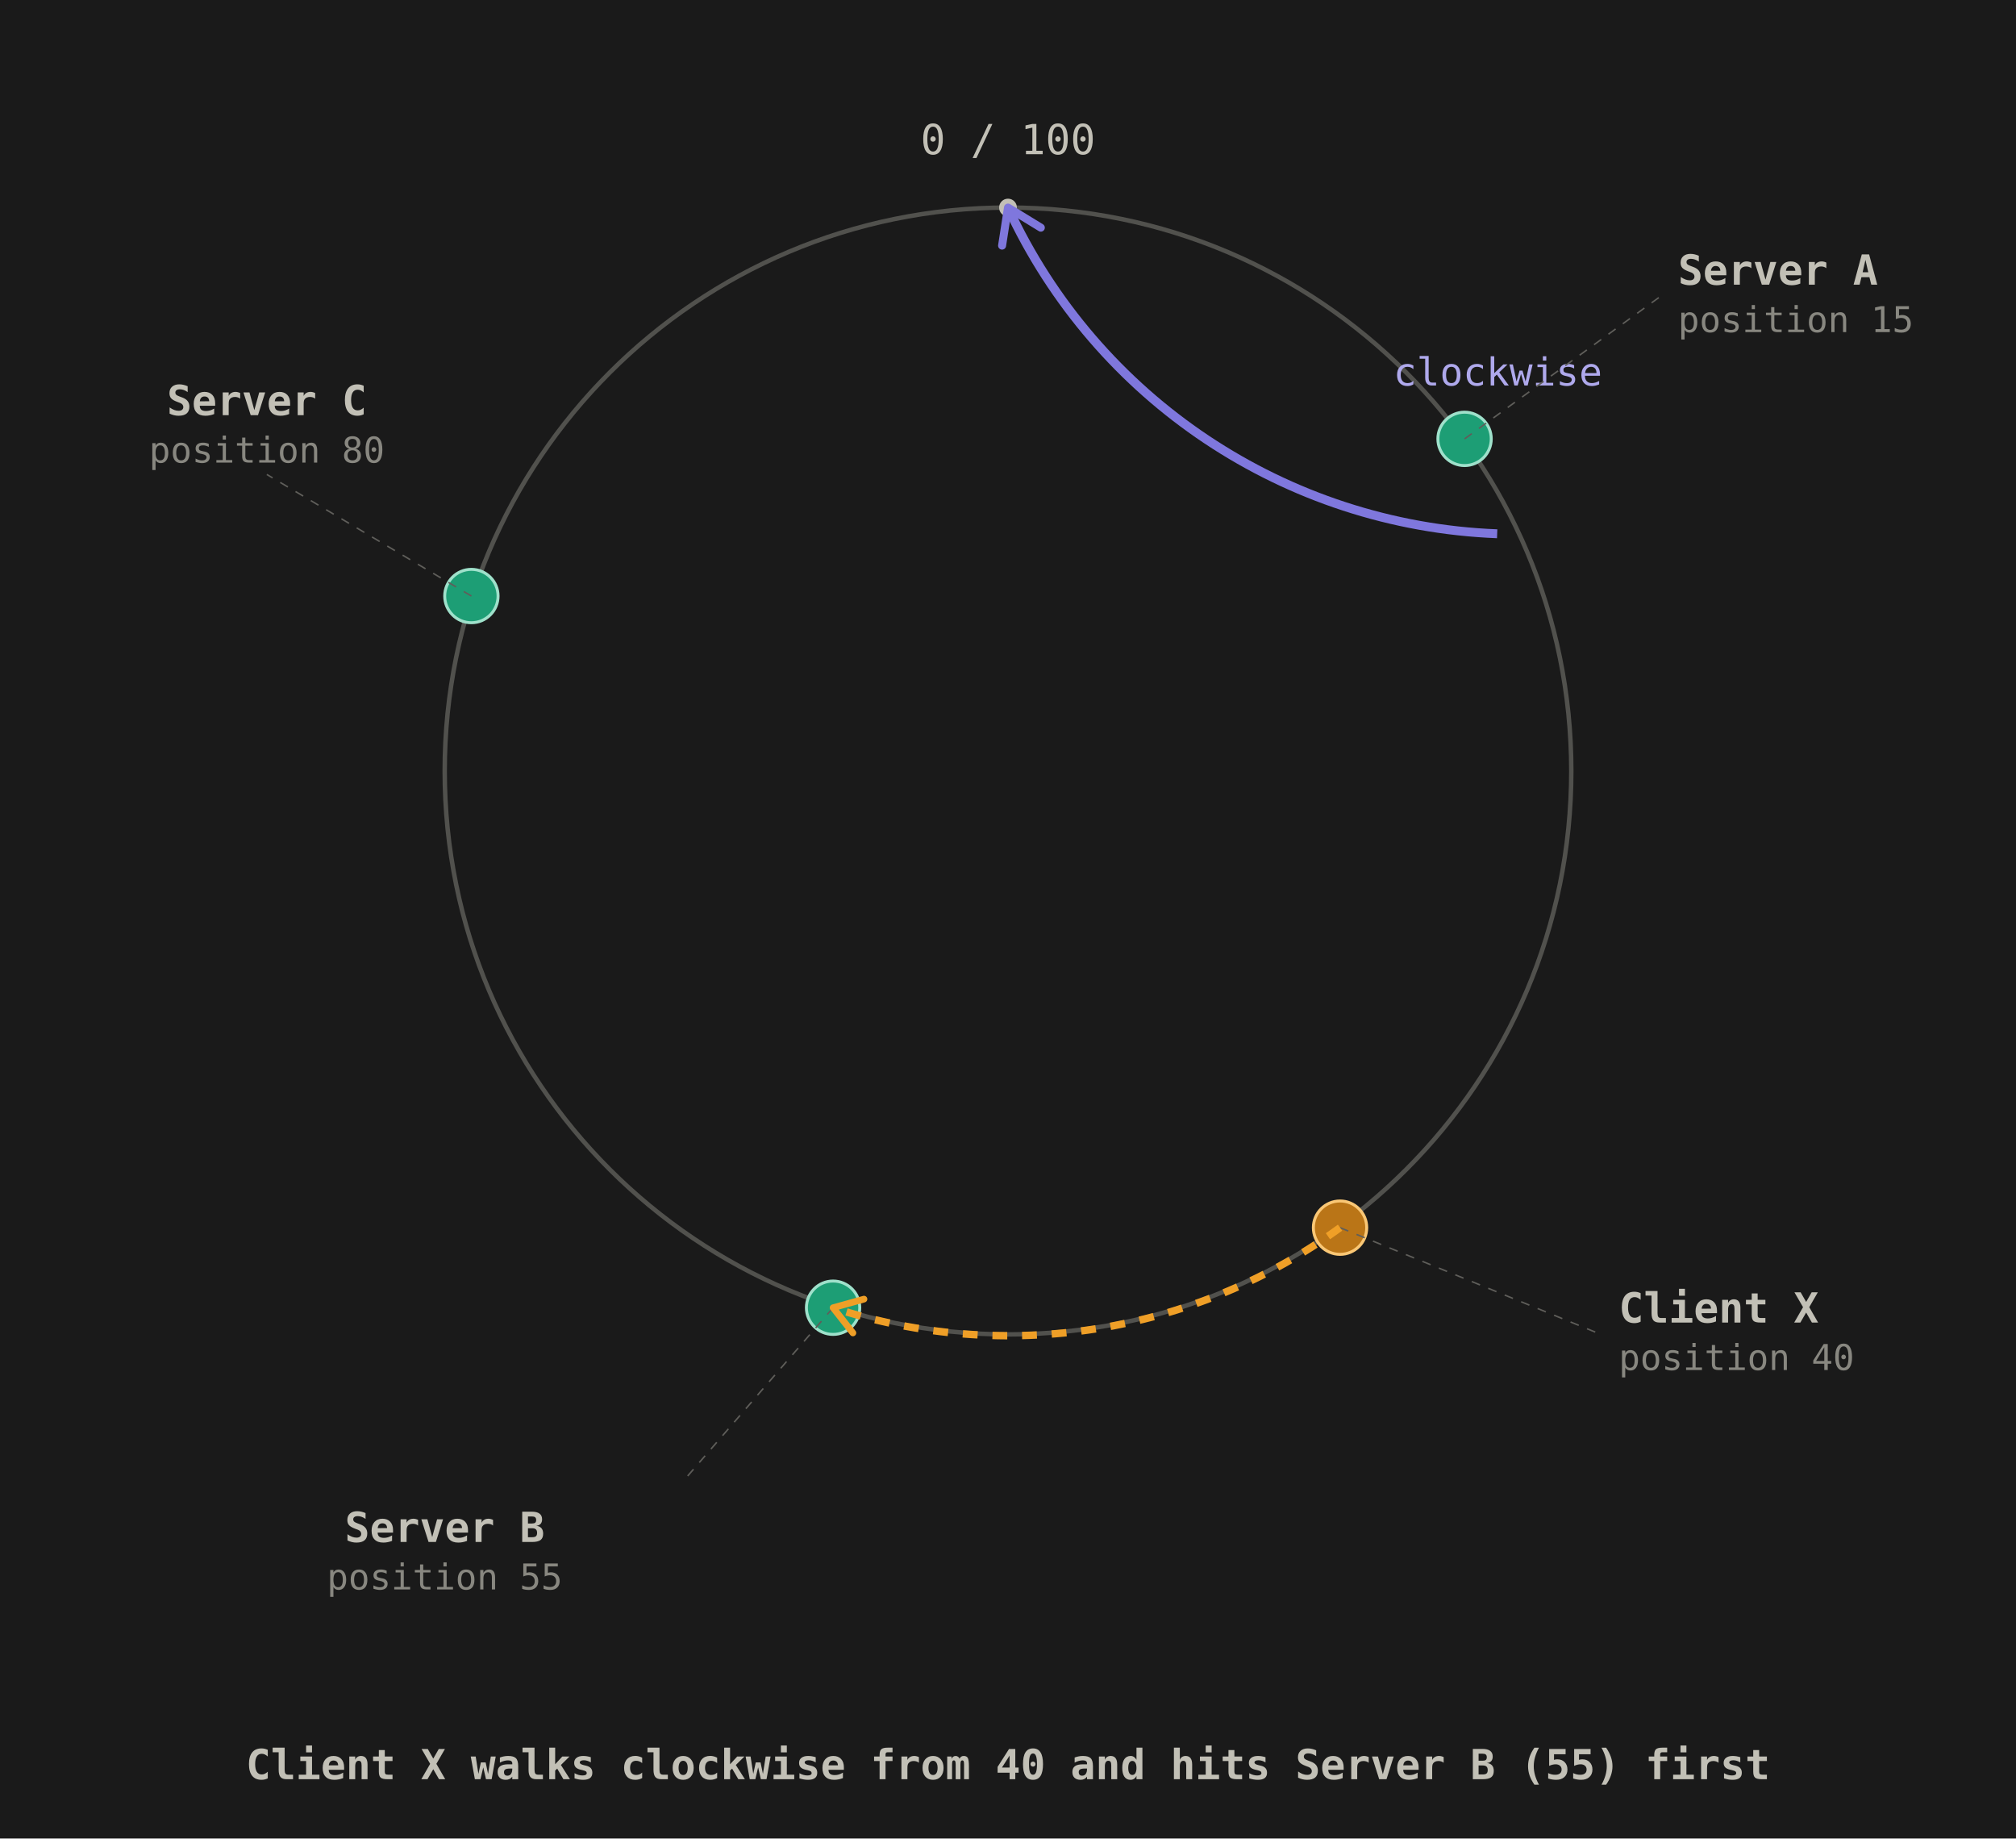
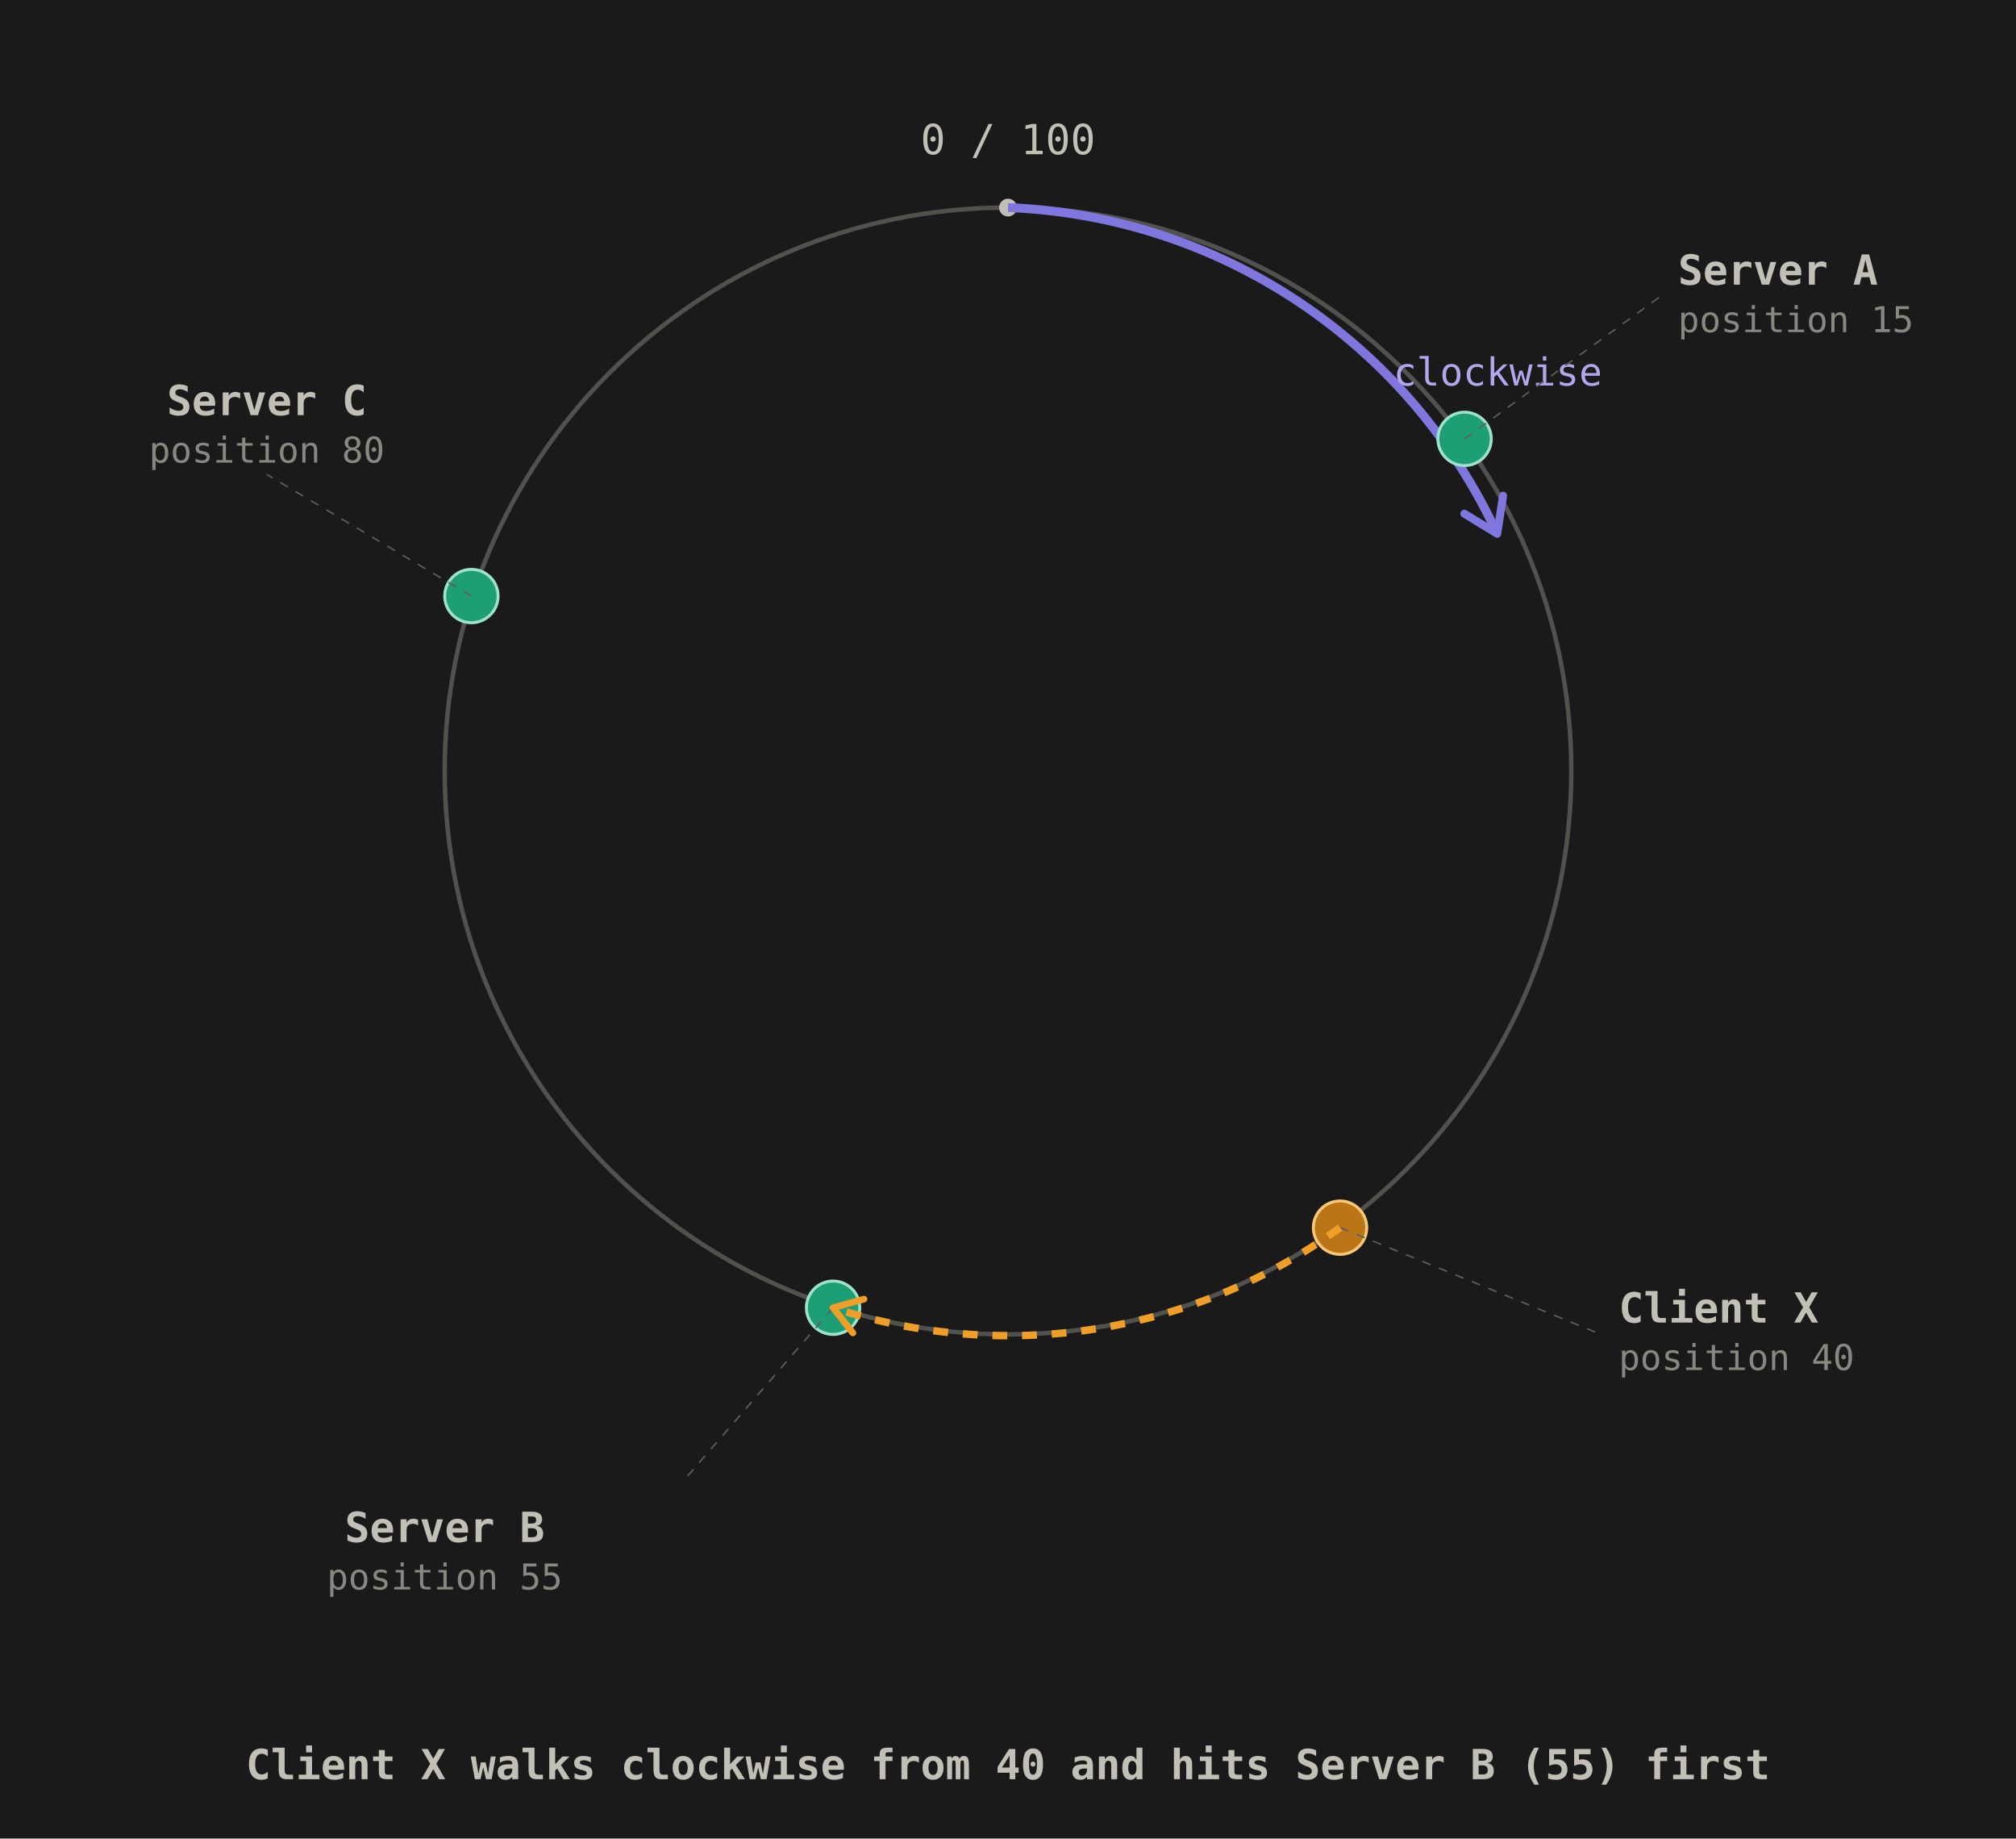
<svg xmlns="http://www.w3.org/2000/svg" width="680" height="620" viewBox="0 0 680 620">
  <rect width="680" height="620" fill="#1a1a1a" />
  <defs>
    <marker id="arrow" viewBox="0 0 10 10" refX="8" refY="5" markerWidth="6" markerHeight="6" orient="auto-start-reverse">
      <path d="M2 1L8 5L2 9" fill="none" stroke="#7F77DD" stroke-width="1.5" stroke-linecap="round" stroke-linejoin="round" />
    </marker>
    <marker id="arrow-amber" viewBox="0 0 10 10" refX="8" refY="5" markerWidth="6" markerHeight="6" orient="auto-start-reverse">
      <path d="M2 1L8 5L2 9" fill="none" stroke="#EF9F27" stroke-width="1.5" stroke-linecap="round" stroke-linejoin="round" />
    </marker>
  </defs>
  <circle cx="340" cy="260" r="190" fill="none" stroke="#888780" stroke-width="1.5" opacity="0.5" />
  <circle cx="340" cy="70" r="3" fill="#c2c0b6" />
  <text x="340" y="52" text-anchor="middle" font-family="monospace" font-size="14" fill="#c2c0b6">0 / 100</text>
-   <path d="M 505 180 A 190 190 0 0 1 340 70" fill="none" stroke="#7F77DD" stroke-width="3" marker-end="url(#arrow)" />
+   <path d="M 340 70 A 190 190 0 0 1 505 180" fill="none" stroke="#7F77DD" stroke-width="3" marker-end="url(#arrow)" />
  <text x="470" y="130" font-family="monospace" font-size="13" fill="#AFA9EC">clockwise</text>
  <circle cx="494" cy="148" r="9" fill="#1D9E75" stroke="#9FE1CB" stroke-width="1" />
  <line x1="494" y1="148" x2="560" y2="100" stroke="#5f5e5a" stroke-width="0.5" stroke-dasharray="3 3" />
  <text x="566" y="96" font-family="monospace" font-size="14" font-weight="bold" fill="#c2c0b6">Server A</text>
  <text x="566" y="112" font-family="monospace" font-size="12" fill="#888780">position 15</text>
  <circle cx="281" cy="441" r="9" fill="#1D9E75" stroke="#9FE1CB" stroke-width="1" />
  <line x1="281" y1="441" x2="230" y2="500" stroke="#5f5e5a" stroke-width="0.5" stroke-dasharray="3 3" />
  <text x="150" y="520" text-anchor="middle" font-family="monospace" font-size="14" font-weight="bold" fill="#c2c0b6">Server B</text>
  <text x="150" y="536" text-anchor="middle" font-family="monospace" font-size="12" fill="#888780">position 55</text>
  <circle cx="159" cy="201" r="9" fill="#1D9E75" stroke="#9FE1CB" stroke-width="1" />
  <line x1="159" y1="201" x2="90" y2="160" stroke="#5f5e5a" stroke-width="0.5" stroke-dasharray="3 3" />
  <text x="90" y="140" text-anchor="middle" font-family="monospace" font-size="14" font-weight="bold" fill="#c2c0b6">Server C</text>
  <text x="90" y="156" text-anchor="middle" font-family="monospace" font-size="12" fill="#888780">position 80</text>
  <circle cx="452" cy="414" r="9" fill="#BA7517" stroke="#FAC775" stroke-width="1" />
  <line x1="452" y1="414" x2="540" y2="450" stroke="#5f5e5a" stroke-width="0.5" stroke-dasharray="3 3" />
  <text x="546" y="446" font-family="monospace" font-size="14" font-weight="bold" fill="#c2c0b6">Client X</text>
  <text x="546" y="462" font-family="monospace" font-size="12" fill="#888780">position 40</text>
  <path d="M 452 414 A 190 190 0 0 1 281 441" fill="none" stroke="#EF9F27" stroke-width="2.5" stroke-dasharray="5 5" marker-end="url(#arrow-amber)" />
  <text x="340" y="600" text-anchor="middle" font-family="monospace" font-size="14" font-weight="bold" fill="#c2c0b6">Client X walks clockwise from 40 and hits Server B (55) first</text>
</svg>
